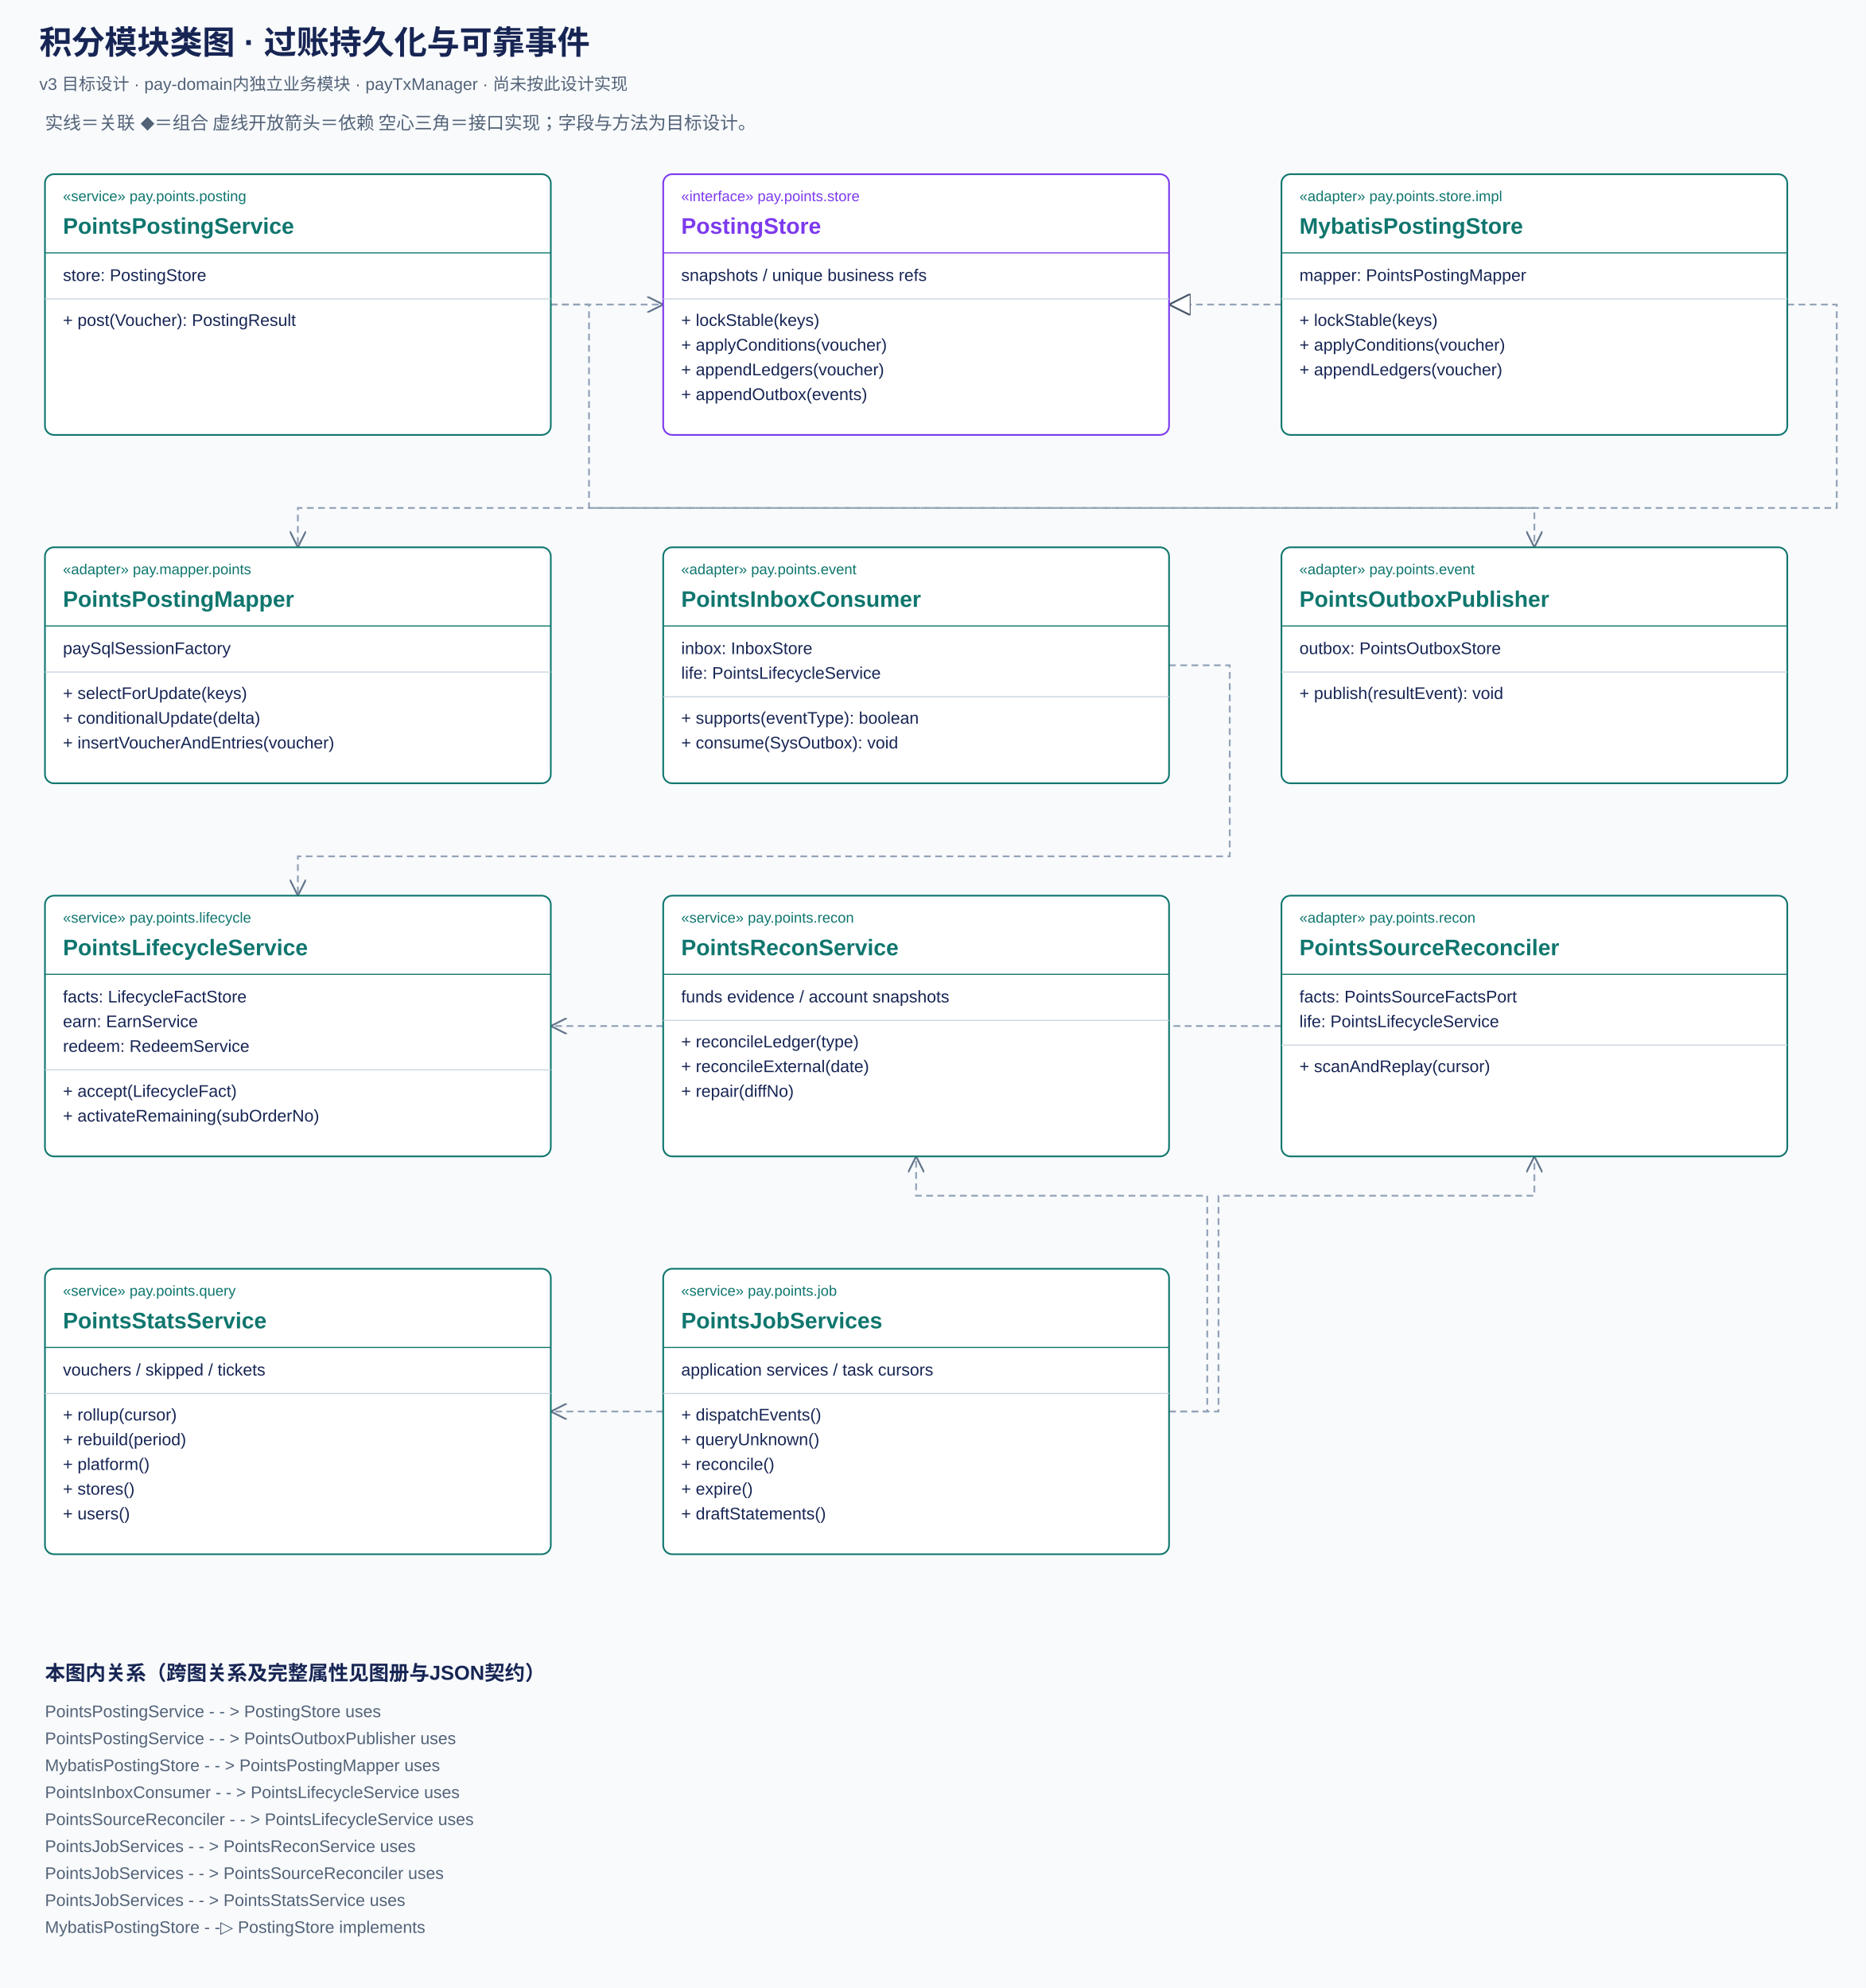
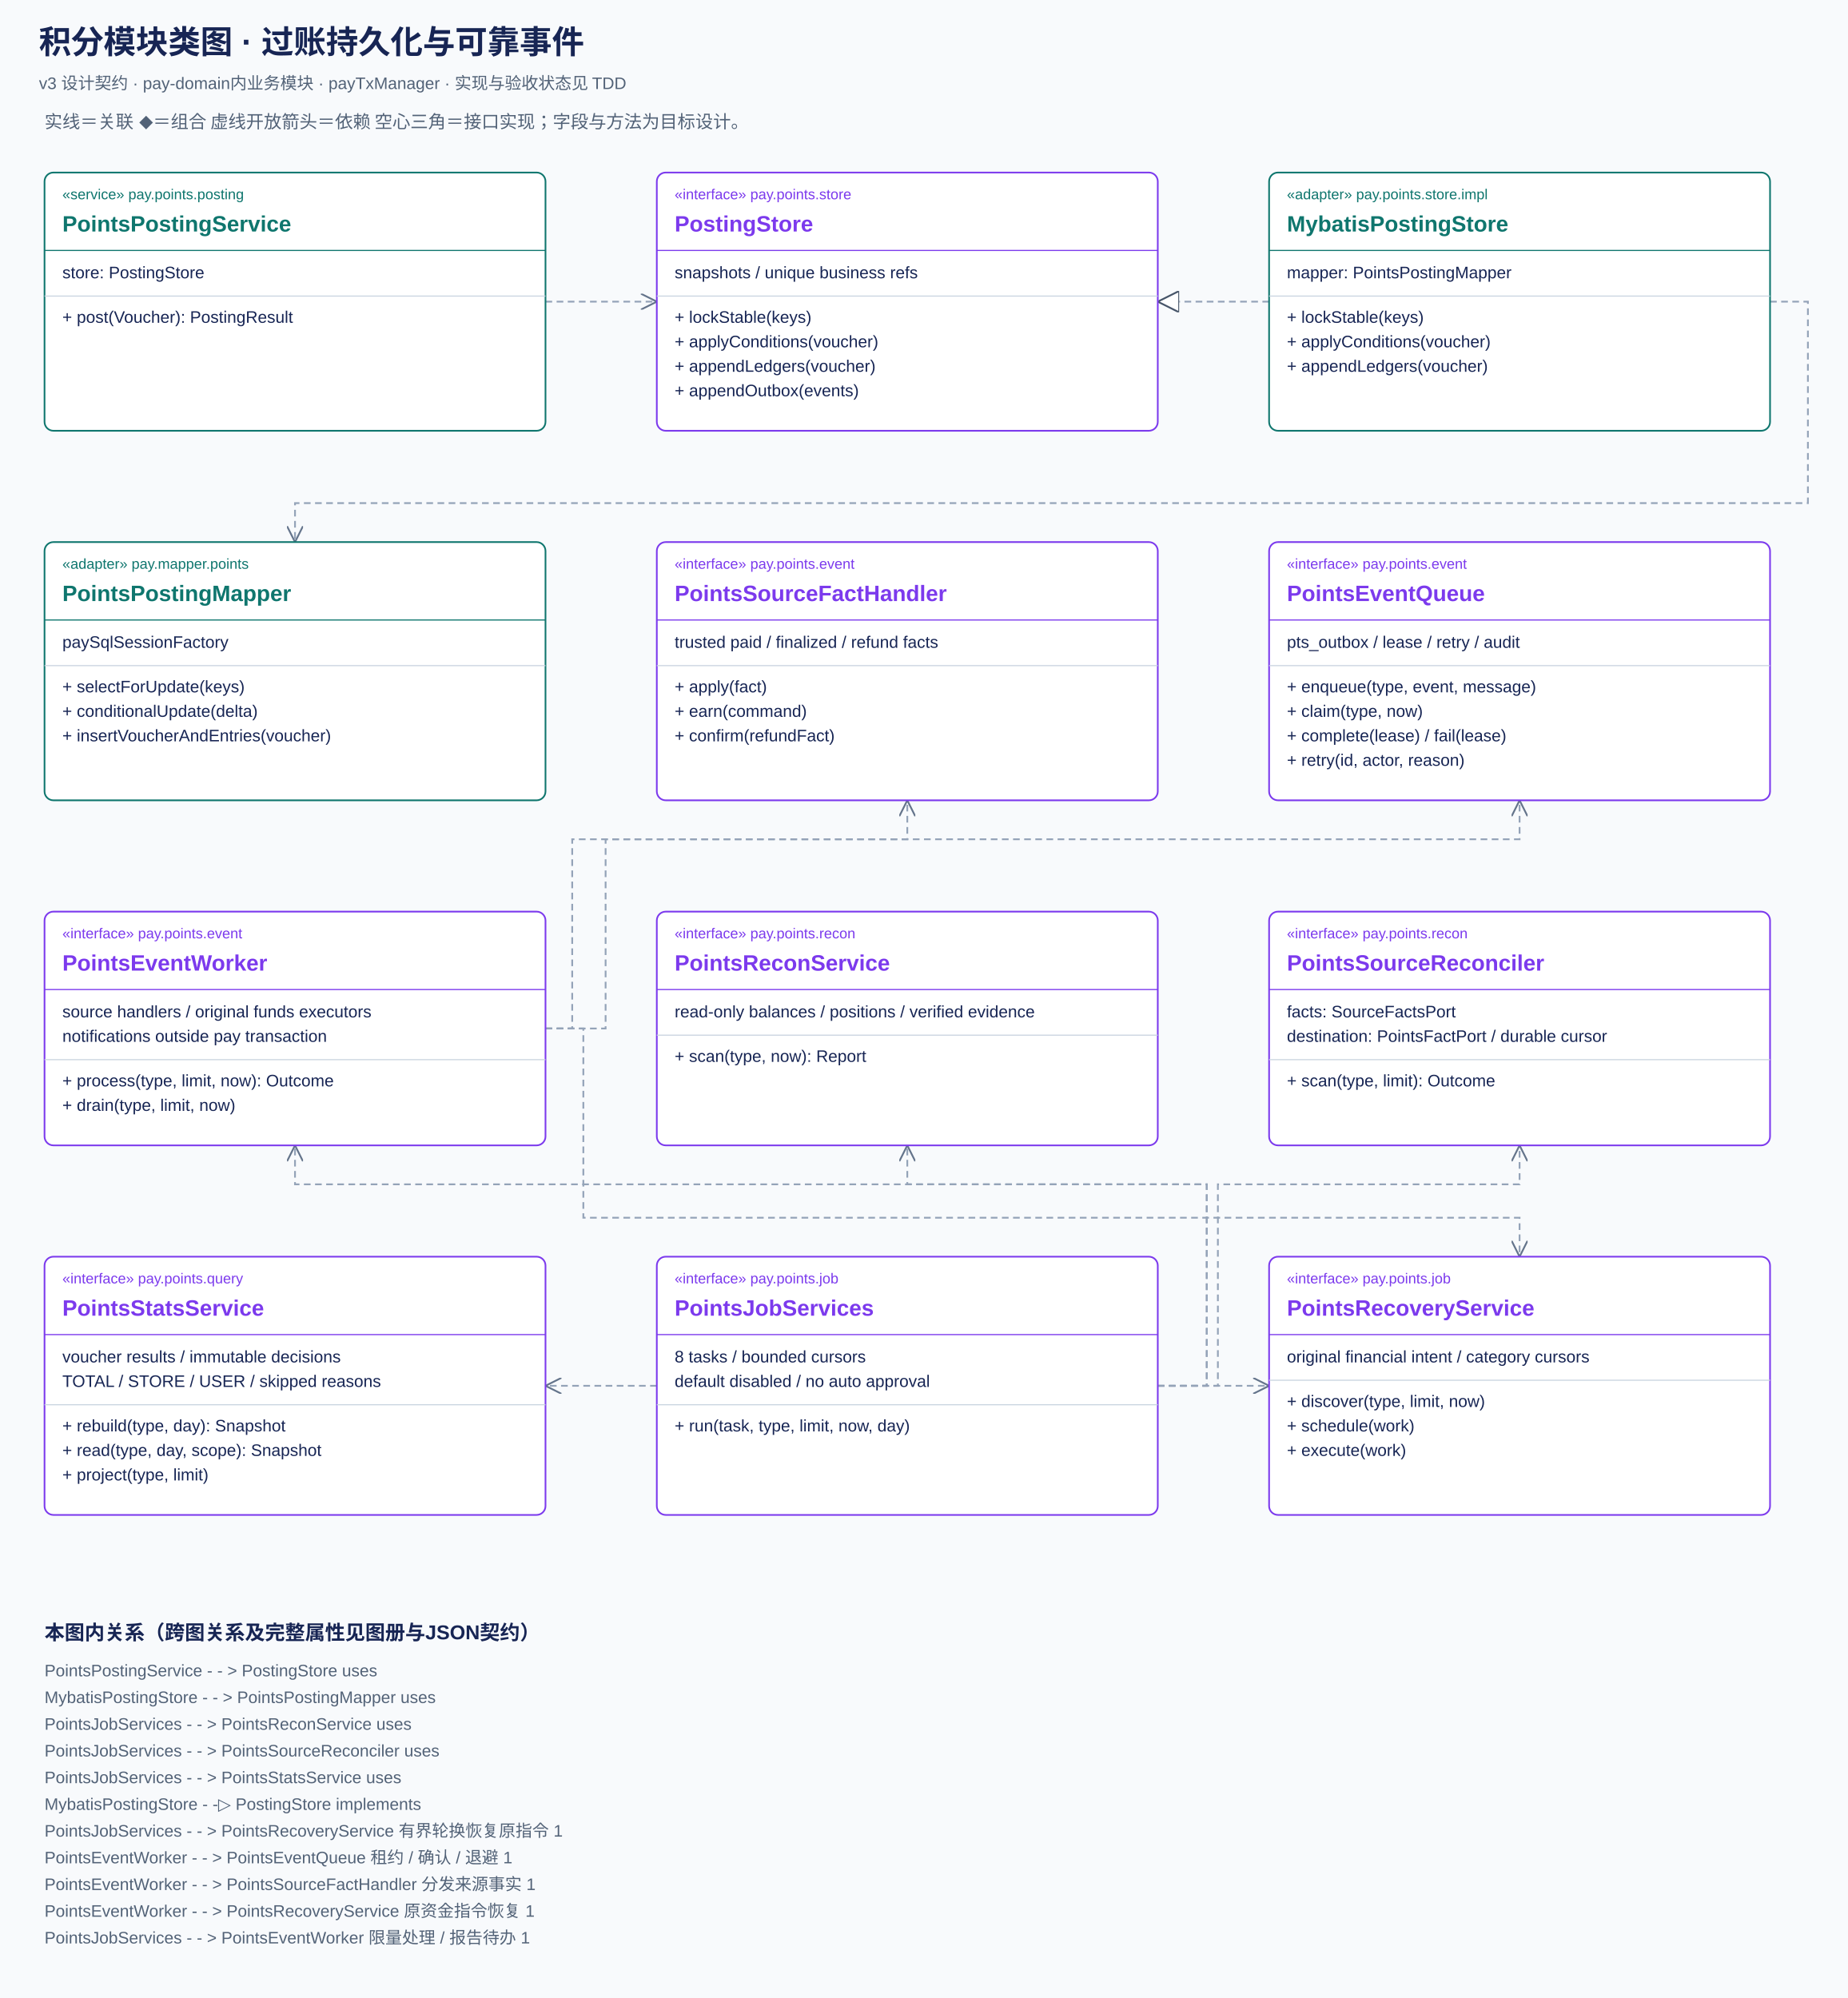
- <svg xmlns="http://www.w3.org/2000/svg" width="1660" height="1769" viewBox="0 0 1660 1769">
+ <svg xmlns="http://www.w3.org/2000/svg" width="1660" height="1795" viewBox="0 0 1660 1795">
  <defs>
    <marker id="point" markerWidth="9" markerHeight="8" refX="8" refY="4" orient="auto">
      <path d="M0 0L8 4L0 8" fill="#2563eb" />
    </marker>
    <marker id="money" markerWidth="9" markerHeight="8" refX="8" refY="4" orient="auto">
      <path d="M0 0L8 4L0 8" fill="#c2410c" />
    </marker>
    <marker id="dep" markerWidth="10" markerHeight="9" refX="9" refY="4.5" orient="auto">
      <path d="M0 0L9 4.5L0 9" fill="none" stroke="#64748b" />
    </marker>
    <marker id="real" markerWidth="13" markerHeight="12" refX="12" refY="6" orient="auto">
      <path d="M0 0L12 6L0 12Z" fill="white" stroke="#475569" />
    </marker>
    <marker id="diamond" markerWidth="15" markerHeight="10" refX="14" refY="5" orient="auto-start-reverse">
      <path d="M0 5L7 0L14 5L7 10Z" fill="#475569" />
    </marker>
  </defs>
-   <rect width="1660" height="1769" fill="#f8fafc" />
+   <rect width="1660" height="1795" fill="#f8fafc" />
  <text x="35" y="48" font-family="PingFang SC,Microsoft YaHei,Arial,sans-serif" font-size="29" fill="#172554" font-weight="650" text-anchor="start">积分模块类图 · 过账持久化与可靠事件</text>
-   <text x="35" y="80" font-family="PingFang SC,Microsoft YaHei,Arial,sans-serif" font-size="15" fill="#526277" font-weight="400" text-anchor="start">v3 目标设计 · pay-domain内独立业务模块 · payTxManager · 尚未按此设计实现</text>
+   <text x="35" y="80" font-family="PingFang SC,Microsoft YaHei,Arial,sans-serif" font-size="15" fill="#526277" font-weight="400" text-anchor="start">v3 设计契约 · pay-domain内业务模块 · payTxManager · 实现与验收状态见 TDD</text>
  <text x="40" y="115" font-family="PingFang SC,Microsoft YaHei,Arial,sans-serif" font-size="16" fill="#526277" font-weight="400" text-anchor="start">实线＝关联  ◆＝组合  虚线开放箭头＝依赖  空心三角＝接口实现；字段与方法为目标设计。</text>
  <path d="M490,271.0 L590,271.0" fill="none" stroke="#94a3b8" stroke-width="1.6" stroke-dasharray="6 4" marker-end="url(#dep)" />
-   <path d="M490,271.0 L524,271.0 L524,452 L1365.0,452 L1365.0,487" fill="none" stroke="#94a3b8" stroke-width="1.6" stroke-dasharray="6 4" marker-end="url(#dep)" />
-   <path d="M1590,271.0 L1634,271.0 L1634,452 L265.0,452 L265.0,487" fill="none" stroke="#94a3b8" stroke-width="1.6" stroke-dasharray="6 4" marker-end="url(#dep)" />
-   <path d="M1040,592.0 L1094,592.0 L1094,762 L265.0,762 L265.0,797" fill="none" stroke="#94a3b8" stroke-width="1.6" stroke-dasharray="6 4" marker-end="url(#dep)" />
-   <path d="M1140,913.0 L490,913.0" fill="none" stroke="#94a3b8" stroke-width="1.6" stroke-dasharray="6 4" marker-end="url(#dep)" />
-   <path d="M1040,1256.0 L1074,1256.0 L1074,1064 L815.0,1064 L815.0,1029" fill="none" stroke="#94a3b8" stroke-width="1.6" stroke-dasharray="6 4" marker-end="url(#dep)" />
-   <path d="M1040,1256.0 L1084,1256.0 L1084,1064 L1365.0,1064 L1365.0,1029" fill="none" stroke="#94a3b8" stroke-width="1.6" stroke-dasharray="6 4" marker-end="url(#dep)" />
-   <path d="M590,1256.0 L490,1256.0" fill="none" stroke="#94a3b8" stroke-width="1.6" stroke-dasharray="6 4" marker-end="url(#dep)" />
+   <path d="M1590,271.0 L1624,271.0 L1624,452 L265.0,452 L265.0,487" fill="none" stroke="#94a3b8" stroke-width="1.6" stroke-dasharray="6 4" marker-end="url(#dep)" />
+   <path d="M1040,1245.0 L1084,1245.0 L1084,1064 L815.0,1064 L815.0,1029" fill="none" stroke="#94a3b8" stroke-width="1.6" stroke-dasharray="6 4" marker-end="url(#dep)" />
+   <path d="M1040,1245.0 L1094,1245.0 L1094,1064 L1365.0,1064 L1365.0,1029" fill="none" stroke="#94a3b8" stroke-width="1.6" stroke-dasharray="6 4" marker-end="url(#dep)" />
+   <path d="M590,1245.0 L490,1245.0" fill="none" stroke="#94a3b8" stroke-width="1.6" stroke-dasharray="6 4" marker-end="url(#dep)" />
  <path d="M1140,271.0 L1040,271.0" fill="none" stroke="#94a3b8" stroke-width="1.6" stroke-dasharray="6 4" marker-end="url(#real)" />
+   <path d="M1040,1245.0 L1140,1245.0" fill="none" stroke="#94a3b8" stroke-width="1.6" stroke-dasharray="6 4" marker-end="url(#dep)" />
+   <path d="M490,924.0 L544,924.0 L544,754 L1365.0,754 L1365.0,719" fill="none" stroke="#94a3b8" stroke-width="1.6" stroke-dasharray="6 4" marker-end="url(#dep)" />
+   <path d="M490,924.0 L514,924.0 L514,754 L815.0,754 L815.0,719" fill="none" stroke="#94a3b8" stroke-width="1.6" stroke-dasharray="6 4" marker-end="url(#dep)" />
+   <path d="M490,924.0 L524,924.0 L524,1094 L1365.0,1094 L1365.0,1129" fill="none" stroke="#94a3b8" stroke-width="1.6" stroke-dasharray="6 4" marker-end="url(#dep)" />
+   <path d="M1040,1245.0 L1084,1245.0 L1084,1064 L265.0,1064 L265.0,1029" fill="none" stroke="#94a3b8" stroke-width="1.6" stroke-dasharray="6 4" marker-end="url(#dep)" />
  <rect x="40" y="155" width="450" height="232" rx="8" fill="white" stroke="#0f766e" stroke-width="1.5" />
  <text x="56" y="179" font-family="PingFang SC,Microsoft YaHei,Arial,sans-serif" font-size="13" fill="#0f766e" font-weight="400" text-anchor="start">«service»  pay.points.posting</text>
  <text x="56" y="208" font-family="PingFang SC,Microsoft YaHei,Arial,sans-serif" font-size="20" fill="#0f766e" font-weight="650" text-anchor="start">PointsPostingService</text>
  <path d="M40 225H490" stroke="#0f766e" stroke-width="1" />
  <text x="56" y="250" font-family="PingFang SC,Microsoft YaHei,Arial,sans-serif" font-size="15" fill="#172554" font-weight="400" text-anchor="start">store: PostingStore</text>
  <path d="M40 266H490" stroke="#cbd5e1" />
  <text x="56" y="290" font-family="PingFang SC,Microsoft YaHei,Arial,sans-serif" font-size="15" fill="#172554" font-weight="400" text-anchor="start">+ post(Voucher): PostingResult</text>
  <rect x="590" y="155" width="450" height="232" rx="8" fill="white" stroke="#7c3aed" stroke-width="1.5" />
  <text x="606" y="179" font-family="PingFang SC,Microsoft YaHei,Arial,sans-serif" font-size="13" fill="#7c3aed" font-weight="400" text-anchor="start">«interface»  pay.points.store</text>
  <text x="606" y="208" font-family="PingFang SC,Microsoft YaHei,Arial,sans-serif" font-size="20" fill="#7c3aed" font-weight="650" text-anchor="start">PostingStore</text>
  <path d="M590 225H1040" stroke="#7c3aed" stroke-width="1" />
  <text x="606" y="250" font-family="PingFang SC,Microsoft YaHei,Arial,sans-serif" font-size="15" fill="#172554" font-weight="400" text-anchor="start">snapshots / unique business refs</text>
  <path d="M590 266H1040" stroke="#cbd5e1" />
  <text x="606" y="290" font-family="PingFang SC,Microsoft YaHei,Arial,sans-serif" font-size="15" fill="#172554" font-weight="400" text-anchor="start">+ lockStable(keys)</text>
  <text x="606" y="312" font-family="PingFang SC,Microsoft YaHei,Arial,sans-serif" font-size="15" fill="#172554" font-weight="400" text-anchor="start">+ applyConditions(voucher)</text>
  <text x="606" y="334" font-family="PingFang SC,Microsoft YaHei,Arial,sans-serif" font-size="15" fill="#172554" font-weight="400" text-anchor="start">+ appendLedgers(voucher)</text>
  <text x="606" y="356" font-family="PingFang SC,Microsoft YaHei,Arial,sans-serif" font-size="15" fill="#172554" font-weight="400" text-anchor="start">+ appendOutbox(events)</text>
  <rect x="1140" y="155" width="450" height="232" rx="8" fill="white" stroke="#0f766e" stroke-width="1.5" />
  <text x="1156" y="179" font-family="PingFang SC,Microsoft YaHei,Arial,sans-serif" font-size="13" fill="#0f766e" font-weight="400" text-anchor="start">«adapter»  pay.points.store.impl</text>
  <text x="1156" y="208" font-family="PingFang SC,Microsoft YaHei,Arial,sans-serif" font-size="20" fill="#0f766e" font-weight="650" text-anchor="start">MybatisPostingStore</text>
  <path d="M1140 225H1590" stroke="#0f766e" stroke-width="1" />
  <text x="1156" y="250" font-family="PingFang SC,Microsoft YaHei,Arial,sans-serif" font-size="15" fill="#172554" font-weight="400" text-anchor="start">mapper: PointsPostingMapper</text>
  <path d="M1140 266H1590" stroke="#cbd5e1" />
  <text x="1156" y="290" font-family="PingFang SC,Microsoft YaHei,Arial,sans-serif" font-size="15" fill="#172554" font-weight="400" text-anchor="start">+ lockStable(keys)</text>
  <text x="1156" y="312" font-family="PingFang SC,Microsoft YaHei,Arial,sans-serif" font-size="15" fill="#172554" font-weight="400" text-anchor="start">+ applyConditions(voucher)</text>
  <text x="1156" y="334" font-family="PingFang SC,Microsoft YaHei,Arial,sans-serif" font-size="15" fill="#172554" font-weight="400" text-anchor="start">+ appendLedgers(voucher)</text>
-   <rect x="40" y="487" width="450" height="210" rx="8" fill="white" stroke="#0f766e" stroke-width="1.5" />
+   <rect x="40" y="487" width="450" height="232" rx="8" fill="white" stroke="#0f766e" stroke-width="1.5" />
  <text x="56" y="511" font-family="PingFang SC,Microsoft YaHei,Arial,sans-serif" font-size="13" fill="#0f766e" font-weight="400" text-anchor="start">«adapter»  pay.mapper.points</text>
  <text x="56" y="540" font-family="PingFang SC,Microsoft YaHei,Arial,sans-serif" font-size="20" fill="#0f766e" font-weight="650" text-anchor="start">PointsPostingMapper</text>
  <path d="M40 557H490" stroke="#0f766e" stroke-width="1" />
  <text x="56" y="582" font-family="PingFang SC,Microsoft YaHei,Arial,sans-serif" font-size="15" fill="#172554" font-weight="400" text-anchor="start">paySqlSessionFactory</text>
  <path d="M40 598H490" stroke="#cbd5e1" />
  <text x="56" y="622" font-family="PingFang SC,Microsoft YaHei,Arial,sans-serif" font-size="15" fill="#172554" font-weight="400" text-anchor="start">+ selectForUpdate(keys)</text>
  <text x="56" y="644" font-family="PingFang SC,Microsoft YaHei,Arial,sans-serif" font-size="15" fill="#172554" font-weight="400" text-anchor="start">+ conditionalUpdate(delta)</text>
  <text x="56" y="666" font-family="PingFang SC,Microsoft YaHei,Arial,sans-serif" font-size="15" fill="#172554" font-weight="400" text-anchor="start">+ insertVoucherAndEntries(voucher)</text>
-   <rect x="590" y="487" width="450" height="210" rx="8" fill="white" stroke="#0f766e" stroke-width="1.5" />
-   <text x="606" y="511" font-family="PingFang SC,Microsoft YaHei,Arial,sans-serif" font-size="13" fill="#0f766e" font-weight="400" text-anchor="start">«adapter»  pay.points.event</text>
-   <text x="606" y="540" font-family="PingFang SC,Microsoft YaHei,Arial,sans-serif" font-size="20" fill="#0f766e" font-weight="650" text-anchor="start">PointsInboxConsumer</text>
-   <path d="M590 557H1040" stroke="#0f766e" stroke-width="1" />
-   <text x="606" y="582" font-family="PingFang SC,Microsoft YaHei,Arial,sans-serif" font-size="15" fill="#172554" font-weight="400" text-anchor="start">inbox: InboxStore</text>
-   <text x="606" y="604" font-family="PingFang SC,Microsoft YaHei,Arial,sans-serif" font-size="15" fill="#172554" font-weight="400" text-anchor="start">life: PointsLifecycleService</text>
-   <path d="M590 620H1040" stroke="#cbd5e1" />
-   <text x="606" y="644" font-family="PingFang SC,Microsoft YaHei,Arial,sans-serif" font-size="15" fill="#172554" font-weight="400" text-anchor="start">+ supports(eventType): boolean</text>
-   <text x="606" y="666" font-family="PingFang SC,Microsoft YaHei,Arial,sans-serif" font-size="15" fill="#172554" font-weight="400" text-anchor="start">+ consume(SysOutbox): void</text>
-   <rect x="1140" y="487" width="450" height="210" rx="8" fill="white" stroke="#0f766e" stroke-width="1.5" />
-   <text x="1156" y="511" font-family="PingFang SC,Microsoft YaHei,Arial,sans-serif" font-size="13" fill="#0f766e" font-weight="400" text-anchor="start">«adapter»  pay.points.event</text>
-   <text x="1156" y="540" font-family="PingFang SC,Microsoft YaHei,Arial,sans-serif" font-size="20" fill="#0f766e" font-weight="650" text-anchor="start">PointsOutboxPublisher</text>
-   <path d="M1140 557H1590" stroke="#0f766e" stroke-width="1" />
-   <text x="1156" y="582" font-family="PingFang SC,Microsoft YaHei,Arial,sans-serif" font-size="15" fill="#172554" font-weight="400" text-anchor="start">outbox: PointsOutboxStore</text>
+   <rect x="590" y="487" width="450" height="232" rx="8" fill="white" stroke="#7c3aed" stroke-width="1.5" />
+   <text x="606" y="511" font-family="PingFang SC,Microsoft YaHei,Arial,sans-serif" font-size="13" fill="#7c3aed" font-weight="400" text-anchor="start">«interface»  pay.points.event</text>
+   <text x="606" y="540" font-family="PingFang SC,Microsoft YaHei,Arial,sans-serif" font-size="20" fill="#7c3aed" font-weight="650" text-anchor="start">PointsSourceFactHandler</text>
+   <path d="M590 557H1040" stroke="#7c3aed" stroke-width="1" />
+   <text x="606" y="582" font-family="PingFang SC,Microsoft YaHei,Arial,sans-serif" font-size="15" fill="#172554" font-weight="400" text-anchor="start">trusted paid / finalized / refund facts</text>
+   <path d="M590 598H1040" stroke="#cbd5e1" />
+   <text x="606" y="622" font-family="PingFang SC,Microsoft YaHei,Arial,sans-serif" font-size="15" fill="#172554" font-weight="400" text-anchor="start">+ apply(fact)</text>
+   <text x="606" y="644" font-family="PingFang SC,Microsoft YaHei,Arial,sans-serif" font-size="15" fill="#172554" font-weight="400" text-anchor="start">+ earn(command)</text>
+   <text x="606" y="666" font-family="PingFang SC,Microsoft YaHei,Arial,sans-serif" font-size="15" fill="#172554" font-weight="400" text-anchor="start">+ confirm(refundFact)</text>
+   <rect x="1140" y="487" width="450" height="232" rx="8" fill="white" stroke="#7c3aed" stroke-width="1.5" />
+   <text x="1156" y="511" font-family="PingFang SC,Microsoft YaHei,Arial,sans-serif" font-size="13" fill="#7c3aed" font-weight="400" text-anchor="start">«interface»  pay.points.event</text>
+   <text x="1156" y="540" font-family="PingFang SC,Microsoft YaHei,Arial,sans-serif" font-size="20" fill="#7c3aed" font-weight="650" text-anchor="start">PointsEventQueue</text>
+   <path d="M1140 557H1590" stroke="#7c3aed" stroke-width="1" />
+   <text x="1156" y="582" font-family="PingFang SC,Microsoft YaHei,Arial,sans-serif" font-size="15" fill="#172554" font-weight="400" text-anchor="start">pts_outbox / lease / retry / audit</text>
  <path d="M1140 598H1590" stroke="#cbd5e1" />
-   <text x="1156" y="622" font-family="PingFang SC,Microsoft YaHei,Arial,sans-serif" font-size="15" fill="#172554" font-weight="400" text-anchor="start">+ publish(resultEvent): void</text>
-   <rect x="40" y="797" width="450" height="232" rx="8" fill="white" stroke="#0f766e" stroke-width="1.5" />
-   <text x="56" y="821" font-family="PingFang SC,Microsoft YaHei,Arial,sans-serif" font-size="13" fill="#0f766e" font-weight="400" text-anchor="start">«service»  pay.points.lifecycle</text>
-   <text x="56" y="850" font-family="PingFang SC,Microsoft YaHei,Arial,sans-serif" font-size="20" fill="#0f766e" font-weight="650" text-anchor="start">PointsLifecycleService</text>
-   <path d="M40 867H490" stroke="#0f766e" stroke-width="1" />
-   <text x="56" y="892" font-family="PingFang SC,Microsoft YaHei,Arial,sans-serif" font-size="15" fill="#172554" font-weight="400" text-anchor="start">facts: LifecycleFactStore</text>
-   <text x="56" y="914" font-family="PingFang SC,Microsoft YaHei,Arial,sans-serif" font-size="15" fill="#172554" font-weight="400" text-anchor="start">earn: EarnService</text>
-   <text x="56" y="936" font-family="PingFang SC,Microsoft YaHei,Arial,sans-serif" font-size="15" fill="#172554" font-weight="400" text-anchor="start">redeem: RedeemService</text>
+   <text x="1156" y="622" font-family="PingFang SC,Microsoft YaHei,Arial,sans-serif" font-size="15" fill="#172554" font-weight="400" text-anchor="start">+ enqueue(type, event, message)</text>
+   <text x="1156" y="644" font-family="PingFang SC,Microsoft YaHei,Arial,sans-serif" font-size="15" fill="#172554" font-weight="400" text-anchor="start">+ claim(type, now)</text>
+   <text x="1156" y="666" font-family="PingFang SC,Microsoft YaHei,Arial,sans-serif" font-size="15" fill="#172554" font-weight="400" text-anchor="start">+ complete(lease) / fail(lease)</text>
+   <text x="1156" y="688" font-family="PingFang SC,Microsoft YaHei,Arial,sans-serif" font-size="15" fill="#172554" font-weight="400" text-anchor="start">+ retry(id, actor, reason)</text>
+   <rect x="40" y="819" width="450" height="210" rx="8" fill="white" stroke="#7c3aed" stroke-width="1.5" />
+   <text x="56" y="843" font-family="PingFang SC,Microsoft YaHei,Arial,sans-serif" font-size="13" fill="#7c3aed" font-weight="400" text-anchor="start">«interface»  pay.points.event</text>
+   <text x="56" y="872" font-family="PingFang SC,Microsoft YaHei,Arial,sans-serif" font-size="20" fill="#7c3aed" font-weight="650" text-anchor="start">PointsEventWorker</text>
+   <path d="M40 889H490" stroke="#7c3aed" stroke-width="1" />
+   <text x="56" y="914" font-family="PingFang SC,Microsoft YaHei,Arial,sans-serif" font-size="15" fill="#172554" font-weight="400" text-anchor="start">source handlers / original funds executors</text>
+   <text x="56" y="936" font-family="PingFang SC,Microsoft YaHei,Arial,sans-serif" font-size="15" fill="#172554" font-weight="400" text-anchor="start">notifications outside pay transaction</text>
  <path d="M40 952H490" stroke="#cbd5e1" />
-   <text x="56" y="976" font-family="PingFang SC,Microsoft YaHei,Arial,sans-serif" font-size="15" fill="#172554" font-weight="400" text-anchor="start">+ accept(LifecycleFact)</text>
-   <text x="56" y="998" font-family="PingFang SC,Microsoft YaHei,Arial,sans-serif" font-size="15" fill="#172554" font-weight="400" text-anchor="start">+ activateRemaining(subOrderNo)</text>
-   <rect x="590" y="797" width="450" height="232" rx="8" fill="white" stroke="#0f766e" stroke-width="1.5" />
-   <text x="606" y="821" font-family="PingFang SC,Microsoft YaHei,Arial,sans-serif" font-size="13" fill="#0f766e" font-weight="400" text-anchor="start">«service»  pay.points.recon</text>
-   <text x="606" y="850" font-family="PingFang SC,Microsoft YaHei,Arial,sans-serif" font-size="20" fill="#0f766e" font-weight="650" text-anchor="start">PointsReconService</text>
-   <path d="M590 867H1040" stroke="#0f766e" stroke-width="1" />
-   <text x="606" y="892" font-family="PingFang SC,Microsoft YaHei,Arial,sans-serif" font-size="15" fill="#172554" font-weight="400" text-anchor="start">funds evidence / account snapshots</text>
-   <path d="M590 908H1040" stroke="#cbd5e1" />
-   <text x="606" y="932" font-family="PingFang SC,Microsoft YaHei,Arial,sans-serif" font-size="15" fill="#172554" font-weight="400" text-anchor="start">+ reconcileLedger(type)</text>
-   <text x="606" y="954" font-family="PingFang SC,Microsoft YaHei,Arial,sans-serif" font-size="15" fill="#172554" font-weight="400" text-anchor="start">+ reconcileExternal(date)</text>
-   <text x="606" y="976" font-family="PingFang SC,Microsoft YaHei,Arial,sans-serif" font-size="15" fill="#172554" font-weight="400" text-anchor="start">+ repair(diffNo)</text>
-   <rect x="1140" y="797" width="450" height="232" rx="8" fill="white" stroke="#0f766e" stroke-width="1.5" />
-   <text x="1156" y="821" font-family="PingFang SC,Microsoft YaHei,Arial,sans-serif" font-size="13" fill="#0f766e" font-weight="400" text-anchor="start">«adapter»  pay.points.recon</text>
-   <text x="1156" y="850" font-family="PingFang SC,Microsoft YaHei,Arial,sans-serif" font-size="20" fill="#0f766e" font-weight="650" text-anchor="start">PointsSourceReconciler</text>
-   <path d="M1140 867H1590" stroke="#0f766e" stroke-width="1" />
-   <text x="1156" y="892" font-family="PingFang SC,Microsoft YaHei,Arial,sans-serif" font-size="15" fill="#172554" font-weight="400" text-anchor="start">facts: PointsSourceFactsPort</text>
-   <text x="1156" y="914" font-family="PingFang SC,Microsoft YaHei,Arial,sans-serif" font-size="15" fill="#172554" font-weight="400" text-anchor="start">life: PointsLifecycleService</text>
-   <path d="M1140 930H1590" stroke="#cbd5e1" />
-   <text x="1156" y="954" font-family="PingFang SC,Microsoft YaHei,Arial,sans-serif" font-size="15" fill="#172554" font-weight="400" text-anchor="start">+ scanAndReplay(cursor)</text>
-   <rect x="40" y="1129" width="450" height="254" rx="8" fill="white" stroke="#0f766e" stroke-width="1.5" />
-   <text x="56" y="1153" font-family="PingFang SC,Microsoft YaHei,Arial,sans-serif" font-size="13" fill="#0f766e" font-weight="400" text-anchor="start">«service»  pay.points.query</text>
-   <text x="56" y="1182" font-family="PingFang SC,Microsoft YaHei,Arial,sans-serif" font-size="20" fill="#0f766e" font-weight="650" text-anchor="start">PointsStatsService</text>
-   <path d="M40 1199H490" stroke="#0f766e" stroke-width="1" />
-   <text x="56" y="1224" font-family="PingFang SC,Microsoft YaHei,Arial,sans-serif" font-size="15" fill="#172554" font-weight="400" text-anchor="start">vouchers / skipped / tickets</text>
-   <path d="M40 1240H490" stroke="#cbd5e1" />
-   <text x="56" y="1264" font-family="PingFang SC,Microsoft YaHei,Arial,sans-serif" font-size="15" fill="#172554" font-weight="400" text-anchor="start">+ rollup(cursor)</text>
-   <text x="56" y="1286" font-family="PingFang SC,Microsoft YaHei,Arial,sans-serif" font-size="15" fill="#172554" font-weight="400" text-anchor="start">+ rebuild(period)</text>
-   <text x="56" y="1308" font-family="PingFang SC,Microsoft YaHei,Arial,sans-serif" font-size="15" fill="#172554" font-weight="400" text-anchor="start">+ platform()</text>
-   <text x="56" y="1330" font-family="PingFang SC,Microsoft YaHei,Arial,sans-serif" font-size="15" fill="#172554" font-weight="400" text-anchor="start">+ stores()</text>
-   <text x="56" y="1352" font-family="PingFang SC,Microsoft YaHei,Arial,sans-serif" font-size="15" fill="#172554" font-weight="400" text-anchor="start">+ users()</text>
-   <rect x="590" y="1129" width="450" height="254" rx="8" fill="white" stroke="#0f766e" stroke-width="1.5" />
-   <text x="606" y="1153" font-family="PingFang SC,Microsoft YaHei,Arial,sans-serif" font-size="13" fill="#0f766e" font-weight="400" text-anchor="start">«service»  pay.points.job</text>
-   <text x="606" y="1182" font-family="PingFang SC,Microsoft YaHei,Arial,sans-serif" font-size="20" fill="#0f766e" font-weight="650" text-anchor="start">PointsJobServices</text>
-   <path d="M590 1199H1040" stroke="#0f766e" stroke-width="1" />
-   <text x="606" y="1224" font-family="PingFang SC,Microsoft YaHei,Arial,sans-serif" font-size="15" fill="#172554" font-weight="400" text-anchor="start">application services / task cursors</text>
-   <path d="M590 1240H1040" stroke="#cbd5e1" />
-   <text x="606" y="1264" font-family="PingFang SC,Microsoft YaHei,Arial,sans-serif" font-size="15" fill="#172554" font-weight="400" text-anchor="start">+ dispatchEvents()</text>
-   <text x="606" y="1286" font-family="PingFang SC,Microsoft YaHei,Arial,sans-serif" font-size="15" fill="#172554" font-weight="400" text-anchor="start">+ queryUnknown()</text>
-   <text x="606" y="1308" font-family="PingFang SC,Microsoft YaHei,Arial,sans-serif" font-size="15" fill="#172554" font-weight="400" text-anchor="start">+ reconcile()</text>
-   <text x="606" y="1330" font-family="PingFang SC,Microsoft YaHei,Arial,sans-serif" font-size="15" fill="#172554" font-weight="400" text-anchor="start">+ expire()</text>
-   <text x="606" y="1352" font-family="PingFang SC,Microsoft YaHei,Arial,sans-serif" font-size="15" fill="#172554" font-weight="400" text-anchor="start">+ draftStatements()</text>
-   <text x="40" y="1495" font-family="PingFang SC,Microsoft YaHei,Arial,sans-serif" font-size="18" fill="#172554" font-weight="650" text-anchor="start">本图内关系（跨图关系及完整属性见图册与JSON契约）</text>
-   <text x="40" y="1528" font-family="PingFang SC,Microsoft YaHei,Arial,sans-serif" font-size="15" fill="#526277" font-weight="400" text-anchor="start">PointsPostingService - - &gt; PostingStore   uses </text>
-   <text x="40" y="1552" font-family="PingFang SC,Microsoft YaHei,Arial,sans-serif" font-size="15" fill="#526277" font-weight="400" text-anchor="start">PointsPostingService - - &gt; PointsOutboxPublisher   uses </text>
-   <text x="40" y="1576" font-family="PingFang SC,Microsoft YaHei,Arial,sans-serif" font-size="15" fill="#526277" font-weight="400" text-anchor="start">MybatisPostingStore - - &gt; PointsPostingMapper   uses </text>
-   <text x="40" y="1600" font-family="PingFang SC,Microsoft YaHei,Arial,sans-serif" font-size="15" fill="#526277" font-weight="400" text-anchor="start">PointsInboxConsumer - - &gt; PointsLifecycleService   uses </text>
-   <text x="40" y="1624" font-family="PingFang SC,Microsoft YaHei,Arial,sans-serif" font-size="15" fill="#526277" font-weight="400" text-anchor="start">PointsSourceReconciler - - &gt; PointsLifecycleService   uses </text>
-   <text x="40" y="1648" font-family="PingFang SC,Microsoft YaHei,Arial,sans-serif" font-size="15" fill="#526277" font-weight="400" text-anchor="start">PointsJobServices - - &gt; PointsReconService   uses </text>
-   <text x="40" y="1672" font-family="PingFang SC,Microsoft YaHei,Arial,sans-serif" font-size="15" fill="#526277" font-weight="400" text-anchor="start">PointsJobServices - - &gt; PointsSourceReconciler   uses </text>
-   <text x="40" y="1696" font-family="PingFang SC,Microsoft YaHei,Arial,sans-serif" font-size="15" fill="#526277" font-weight="400" text-anchor="start">PointsJobServices - - &gt; PointsStatsService   uses </text>
-   <text x="40" y="1720" font-family="PingFang SC,Microsoft YaHei,Arial,sans-serif" font-size="15" fill="#526277" font-weight="400" text-anchor="start">MybatisPostingStore - -▷ PostingStore   implements </text>
+   <text x="56" y="976" font-family="PingFang SC,Microsoft YaHei,Arial,sans-serif" font-size="15" fill="#172554" font-weight="400" text-anchor="start">+ process(type, limit, now): Outcome</text>
+   <text x="56" y="998" font-family="PingFang SC,Microsoft YaHei,Arial,sans-serif" font-size="15" fill="#172554" font-weight="400" text-anchor="start">+ drain(type, limit, now)</text>
+   <rect x="590" y="819" width="450" height="210" rx="8" fill="white" stroke="#7c3aed" stroke-width="1.5" />
+   <text x="606" y="843" font-family="PingFang SC,Microsoft YaHei,Arial,sans-serif" font-size="13" fill="#7c3aed" font-weight="400" text-anchor="start">«interface»  pay.points.recon</text>
+   <text x="606" y="872" font-family="PingFang SC,Microsoft YaHei,Arial,sans-serif" font-size="20" fill="#7c3aed" font-weight="650" text-anchor="start">PointsReconService</text>
+   <path d="M590 889H1040" stroke="#7c3aed" stroke-width="1" />
+   <text x="606" y="914" font-family="PingFang SC,Microsoft YaHei,Arial,sans-serif" font-size="15" fill="#172554" font-weight="400" text-anchor="start">read-only balances / positions / verified evidence</text>
+   <path d="M590 930H1040" stroke="#cbd5e1" />
+   <text x="606" y="954" font-family="PingFang SC,Microsoft YaHei,Arial,sans-serif" font-size="15" fill="#172554" font-weight="400" text-anchor="start">+ scan(type, now): Report</text>
+   <rect x="1140" y="819" width="450" height="210" rx="8" fill="white" stroke="#7c3aed" stroke-width="1.5" />
+   <text x="1156" y="843" font-family="PingFang SC,Microsoft YaHei,Arial,sans-serif" font-size="13" fill="#7c3aed" font-weight="400" text-anchor="start">«interface»  pay.points.recon</text>
+   <text x="1156" y="872" font-family="PingFang SC,Microsoft YaHei,Arial,sans-serif" font-size="20" fill="#7c3aed" font-weight="650" text-anchor="start">PointsSourceReconciler</text>
+   <path d="M1140 889H1590" stroke="#7c3aed" stroke-width="1" />
+   <text x="1156" y="914" font-family="PingFang SC,Microsoft YaHei,Arial,sans-serif" font-size="15" fill="#172554" font-weight="400" text-anchor="start">facts: SourceFactsPort</text>
+   <text x="1156" y="936" font-family="PingFang SC,Microsoft YaHei,Arial,sans-serif" font-size="15" fill="#172554" font-weight="400" text-anchor="start">destination: PointsFactPort / durable cursor</text>
+   <path d="M1140 952H1590" stroke="#cbd5e1" />
+   <text x="1156" y="976" font-family="PingFang SC,Microsoft YaHei,Arial,sans-serif" font-size="15" fill="#172554" font-weight="400" text-anchor="start">+ scan(type, limit): Outcome</text>
+   <rect x="40" y="1129" width="450" height="232" rx="8" fill="white" stroke="#7c3aed" stroke-width="1.5" />
+   <text x="56" y="1153" font-family="PingFang SC,Microsoft YaHei,Arial,sans-serif" font-size="13" fill="#7c3aed" font-weight="400" text-anchor="start">«interface»  pay.points.query</text>
+   <text x="56" y="1182" font-family="PingFang SC,Microsoft YaHei,Arial,sans-serif" font-size="20" fill="#7c3aed" font-weight="650" text-anchor="start">PointsStatsService</text>
+   <path d="M40 1199H490" stroke="#7c3aed" stroke-width="1" />
+   <text x="56" y="1224" font-family="PingFang SC,Microsoft YaHei,Arial,sans-serif" font-size="15" fill="#172554" font-weight="400" text-anchor="start">voucher results / immutable decisions</text>
+   <text x="56" y="1246" font-family="PingFang SC,Microsoft YaHei,Arial,sans-serif" font-size="15" fill="#172554" font-weight="400" text-anchor="start">TOTAL / STORE / USER / skipped reasons</text>
+   <path d="M40 1262H490" stroke="#cbd5e1" />
+   <text x="56" y="1286" font-family="PingFang SC,Microsoft YaHei,Arial,sans-serif" font-size="15" fill="#172554" font-weight="400" text-anchor="start">+ rebuild(type, day): Snapshot</text>
+   <text x="56" y="1308" font-family="PingFang SC,Microsoft YaHei,Arial,sans-serif" font-size="15" fill="#172554" font-weight="400" text-anchor="start">+ read(type, day, scope): Snapshot</text>
+   <text x="56" y="1330" font-family="PingFang SC,Microsoft YaHei,Arial,sans-serif" font-size="15" fill="#172554" font-weight="400" text-anchor="start">+ project(type, limit)</text>
+   <rect x="590" y="1129" width="450" height="232" rx="8" fill="white" stroke="#7c3aed" stroke-width="1.5" />
+   <text x="606" y="1153" font-family="PingFang SC,Microsoft YaHei,Arial,sans-serif" font-size="13" fill="#7c3aed" font-weight="400" text-anchor="start">«interface»  pay.points.job</text>
+   <text x="606" y="1182" font-family="PingFang SC,Microsoft YaHei,Arial,sans-serif" font-size="20" fill="#7c3aed" font-weight="650" text-anchor="start">PointsJobServices</text>
+   <path d="M590 1199H1040" stroke="#7c3aed" stroke-width="1" />
+   <text x="606" y="1224" font-family="PingFang SC,Microsoft YaHei,Arial,sans-serif" font-size="15" fill="#172554" font-weight="400" text-anchor="start">8 tasks / bounded cursors</text>
+   <text x="606" y="1246" font-family="PingFang SC,Microsoft YaHei,Arial,sans-serif" font-size="15" fill="#172554" font-weight="400" text-anchor="start">default disabled / no auto approval</text>
+   <path d="M590 1262H1040" stroke="#cbd5e1" />
+   <text x="606" y="1286" font-family="PingFang SC,Microsoft YaHei,Arial,sans-serif" font-size="15" fill="#172554" font-weight="400" text-anchor="start">+ run(task, type, limit, now, day)</text>
+   <rect x="1140" y="1129" width="450" height="232" rx="8" fill="white" stroke="#7c3aed" stroke-width="1.5" />
+   <text x="1156" y="1153" font-family="PingFang SC,Microsoft YaHei,Arial,sans-serif" font-size="13" fill="#7c3aed" font-weight="400" text-anchor="start">«interface»  pay.points.job</text>
+   <text x="1156" y="1182" font-family="PingFang SC,Microsoft YaHei,Arial,sans-serif" font-size="20" fill="#7c3aed" font-weight="650" text-anchor="start">PointsRecoveryService</text>
+   <path d="M1140 1199H1590" stroke="#7c3aed" stroke-width="1" />
+   <text x="1156" y="1224" font-family="PingFang SC,Microsoft YaHei,Arial,sans-serif" font-size="15" fill="#172554" font-weight="400" text-anchor="start">original financial intent / category cursors</text>
+   <path d="M1140 1240H1590" stroke="#cbd5e1" />
+   <text x="1156" y="1264" font-family="PingFang SC,Microsoft YaHei,Arial,sans-serif" font-size="15" fill="#172554" font-weight="400" text-anchor="start">+ discover(type, limit, now)</text>
+   <text x="1156" y="1286" font-family="PingFang SC,Microsoft YaHei,Arial,sans-serif" font-size="15" fill="#172554" font-weight="400" text-anchor="start">+ schedule(work)</text>
+   <text x="1156" y="1308" font-family="PingFang SC,Microsoft YaHei,Arial,sans-serif" font-size="15" fill="#172554" font-weight="400" text-anchor="start">+ execute(work)</text>
+   <text x="40" y="1473" font-family="PingFang SC,Microsoft YaHei,Arial,sans-serif" font-size="18" fill="#172554" font-weight="650" text-anchor="start">本图内关系（跨图关系及完整属性见图册与JSON契约）</text>
+   <text x="40" y="1506" font-family="PingFang SC,Microsoft YaHei,Arial,sans-serif" font-size="15" fill="#526277" font-weight="400" text-anchor="start">PointsPostingService - - &gt; PostingStore   uses </text>
+   <text x="40" y="1530" font-family="PingFang SC,Microsoft YaHei,Arial,sans-serif" font-size="15" fill="#526277" font-weight="400" text-anchor="start">MybatisPostingStore - - &gt; PointsPostingMapper   uses </text>
+   <text x="40" y="1554" font-family="PingFang SC,Microsoft YaHei,Arial,sans-serif" font-size="15" fill="#526277" font-weight="400" text-anchor="start">PointsJobServices - - &gt; PointsReconService   uses </text>
+   <text x="40" y="1578" font-family="PingFang SC,Microsoft YaHei,Arial,sans-serif" font-size="15" fill="#526277" font-weight="400" text-anchor="start">PointsJobServices - - &gt; PointsSourceReconciler   uses </text>
+   <text x="40" y="1602" font-family="PingFang SC,Microsoft YaHei,Arial,sans-serif" font-size="15" fill="#526277" font-weight="400" text-anchor="start">PointsJobServices - - &gt; PointsStatsService   uses </text>
+   <text x="40" y="1626" font-family="PingFang SC,Microsoft YaHei,Arial,sans-serif" font-size="15" fill="#526277" font-weight="400" text-anchor="start">MybatisPostingStore - -▷ PostingStore   implements </text>
+   <text x="40" y="1650" font-family="PingFang SC,Microsoft YaHei,Arial,sans-serif" font-size="15" fill="#526277" font-weight="400" text-anchor="start">PointsJobServices - - &gt; PointsRecoveryService   有界轮换恢复原指令 1</text>
+   <text x="40" y="1674" font-family="PingFang SC,Microsoft YaHei,Arial,sans-serif" font-size="15" fill="#526277" font-weight="400" text-anchor="start">PointsEventWorker - - &gt; PointsEventQueue   租约 / 确认 / 退避 1</text>
+   <text x="40" y="1698" font-family="PingFang SC,Microsoft YaHei,Arial,sans-serif" font-size="15" fill="#526277" font-weight="400" text-anchor="start">PointsEventWorker - - &gt; PointsSourceFactHandler   分发来源事实 1</text>
+   <text x="40" y="1722" font-family="PingFang SC,Microsoft YaHei,Arial,sans-serif" font-size="15" fill="#526277" font-weight="400" text-anchor="start">PointsEventWorker - - &gt; PointsRecoveryService   原资金指令恢复 1</text>
+   <text x="40" y="1746" font-family="PingFang SC,Microsoft YaHei,Arial,sans-serif" font-size="15" fill="#526277" font-weight="400" text-anchor="start">PointsJobServices - - &gt; PointsEventWorker   限量处理 / 报告待办 1</text>
</svg>
